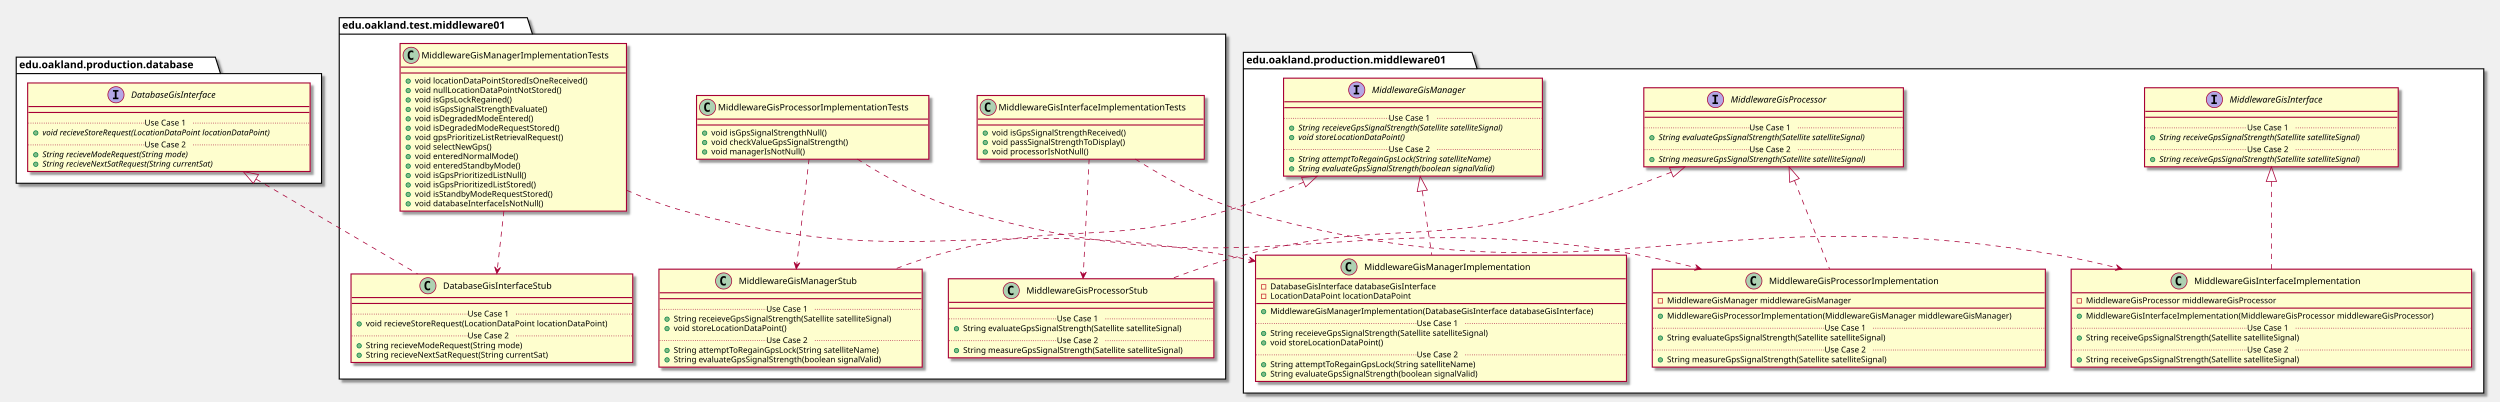
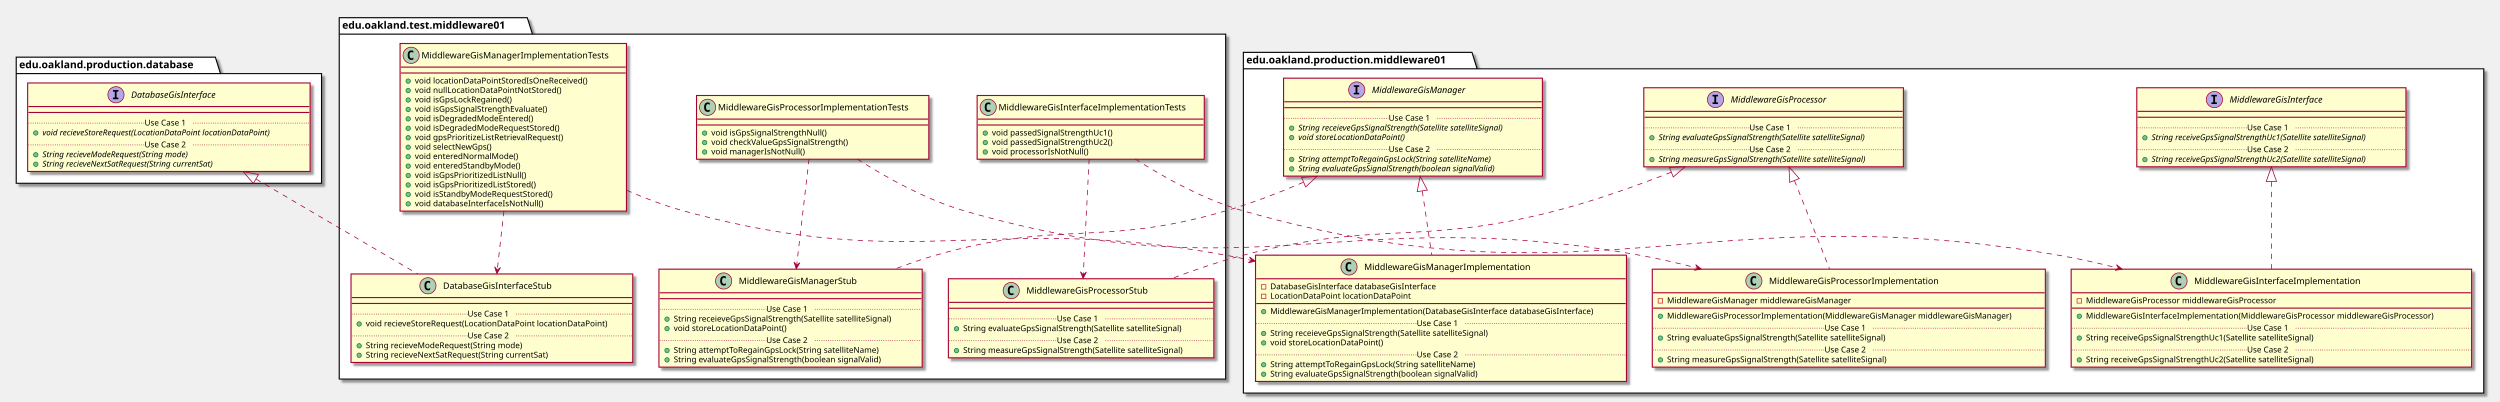
<svg xmlns="http://www.w3.org/2000/svg" contentScriptType="application/ecmascript" contentStyleType="text/css" height="545px" preserveAspectRatio="none" style="width:3390px;height:545px;" version="1.1" viewBox="0 0 3390 545" width="3390px" zoomAndPan="magnify">
  <defs>
-     <filter height="300%" id="fn0nj16apsklt" width="300%" x="-1" y="-1">
+     <filter height="300%" id="fl4iwyqh4o0q5" width="300%" x="-1" y="-1">
      <feGaussianBlur result="blurOut" stdDeviation="2.0" />
      <feColorMatrix in="blurOut" result="blurOut2" type="matrix" values="0 0 0 0 0 0 0 0 0 0 0 0 0 0 0 0 0 0 .4 0" />
      <feOffset dx="4.0" dy="4.0" in="blurOut2" result="blurOut3" />
      <feBlend in="SourceGraphic" in2="blurOut3" mode="normal" />
    </filter>
  </defs>
  <g>
-     <polygon fill="#FFFFFF" filter="url(#fn0nj16apsklt)" points="460,24,715,24,722,46.297,1662,46.297,1662,514,460,514,460,24" style="stroke: #000000; stroke-width: 1.5;" />
+     <polygon fill="#FFFFFF" filter="url(#fl4iwyqh4o0q5)" points="460,24,715,24,722,46.297,1662,46.297,1662,514,460,514,460,24" style="stroke: #000000; stroke-width: 1.5;" />
    <line style="stroke: #000000; stroke-width: 1.5;" x1="460" x2="722" y1="46.297" y2="46.297" />
    <text fill="#000000" font-family="sans-serif" font-size="14" font-weight="bold" lengthAdjust="spacingAndGlyphs" textLength="249" x="464" y="38.995">edu.oakland.test.middleware01</text>
-     <polygon fill="#FFFFFF" filter="url(#fn0nj16apsklt)" points="1686,71,1996,71,2003,93.297,3368,93.297,3368,533,1686,533,1686,71" style="stroke: #000000; stroke-width: 1.5;" />
+     <polygon fill="#FFFFFF" filter="url(#fl4iwyqh4o0q5)" points="1686,71,1996,71,2003,93.297,3368,93.297,3368,533,1686,533,1686,71" style="stroke: #000000; stroke-width: 1.5;" />
    <line style="stroke: #000000; stroke-width: 1.5;" x1="1686" x2="2003" y1="93.297" y2="93.297" />
    <text fill="#000000" font-family="sans-serif" font-size="14" font-weight="bold" lengthAdjust="spacingAndGlyphs" textLength="304" x="1690" y="85.995">edu.oakland.production.middleware01</text>
-     <polygon fill="#FFFFFF" filter="url(#fn0nj16apsklt)" points="22,77.5,292,77.5,299,99.797,436,99.797,436,248.5,22,248.5,22,77.5" style="stroke: #000000; stroke-width: 1.5;" />
+     <polygon fill="#FFFFFF" filter="url(#fl4iwyqh4o0q5)" points="22,77.5,292,77.5,299,99.797,436,99.797,436,248.5,22,248.5,22,77.5" style="stroke: #000000; stroke-width: 1.5;" />
    <line style="stroke: #000000; stroke-width: 1.5;" x1="22" x2="299" y1="99.797" y2="99.797" />
    <text fill="#000000" font-family="sans-serif" font-size="14" font-weight="bold" lengthAdjust="spacingAndGlyphs" textLength="264" x="26" y="92.495">edu.oakland.production.database</text>
-     <rect fill="#FEFECE" filter="url(#fn0nj16apsklt)" height="86.414" id="MiddlewareGisInterfaceImplementationTests" style="stroke: #A80036; stroke-width: 1.5;" width="308" x="1325" y="129.5" />
+     <rect fill="#FEFECE" filter="url(#fl4iwyqh4o0q5)" height="86.414" id="MiddlewareGisInterfaceImplementationTests" style="stroke: #A80036; stroke-width: 1.5;" width="308" x="1325" y="129.5" />
    <ellipse cx="1340" cy="145.5" fill="#ADD1B2" rx="11" ry="11" style="stroke: #A80036; stroke-width: 1.0;" />
    <path d="M1342.969,151.141 Q1342.391,151.438 1341.75,151.578 Q1341.109,151.734 1340.406,151.734 Q1337.906,151.734 1336.578,150.094 Q1335.266,148.438 1335.266,145.312 Q1335.266,142.188 1336.578,140.531 Q1337.906,138.875 1340.406,138.875 Q1341.109,138.875 1341.75,139.031 Q1342.406,139.188 1342.969,139.484 L1342.969,142.203 Q1342.344,141.625 1341.75,141.359 Q1341.156,141.078 1340.531,141.078 Q1339.188,141.078 1338.5,142.156 Q1337.812,143.219 1337.812,145.312 Q1337.812,147.406 1338.5,148.484 Q1339.188,149.547 1340.531,149.547 Q1341.156,149.547 1341.75,149.281 Q1342.344,149 1342.969,148.422 L1342.969,151.141 Z " />
    <text fill="#000000" font-family="sans-serif" font-size="12" lengthAdjust="spacingAndGlyphs" textLength="276" x="1354" y="149.654">MiddlewareGisInterfaceImplementationTests</text>
    <line style="stroke: #A80036; stroke-width: 1.5;" x1="1326" x2="1632" y1="161.5" y2="161.5" />
    <line style="stroke: #A80036; stroke-width: 1.5;" x1="1326" x2="1632" y1="169.5" y2="169.5" />
    <ellipse cx="1336" cy="180.5" fill="#84BE84" rx="3" ry="3" style="stroke: #038048; stroke-width: 1.0;" />
-     <text fill="#000000" font-family="sans-serif" font-size="11" lengthAdjust="spacingAndGlyphs" textLength="202" x="1345" y="183.71">void isGpsSignalStrengthReceived()</text>
+     <text fill="#000000" font-family="sans-serif" font-size="11" lengthAdjust="spacingAndGlyphs" textLength="182" x="1345" y="183.71">void passedSignalStrengthUc1()</text>
    <ellipse cx="1336" cy="193.305" fill="#84BE84" rx="3" ry="3" style="stroke: #038048; stroke-width: 1.0;" />
-     <text fill="#000000" font-family="sans-serif" font-size="11" lengthAdjust="spacingAndGlyphs" textLength="202" x="1345" y="196.515">void passSignalStrengthToDisplay()</text>
+     <text fill="#000000" font-family="sans-serif" font-size="11" lengthAdjust="spacingAndGlyphs" textLength="182" x="1345" y="196.515">void passedSignalStrengthUc2()</text>
    <ellipse cx="1336" cy="206.109" fill="#84BE84" rx="3" ry="3" style="stroke: #038048; stroke-width: 1.0;" />
    <text fill="#000000" font-family="sans-serif" font-size="11" lengthAdjust="spacingAndGlyphs" textLength="143" x="1345" y="209.32">void processorIsNotNull()</text>
-     <rect fill="#FEFECE" filter="url(#fn0nj16apsklt)" height="107.219" id="MiddlewareGisProcessorStub" style="stroke: #A80036; stroke-width: 1.5;" width="360" x="1286" y="378" />
+     <rect fill="#FEFECE" filter="url(#fl4iwyqh4o0q5)" height="107.219" id="MiddlewareGisProcessorStub" style="stroke: #A80036; stroke-width: 1.5;" width="360" x="1286" y="378" />
    <ellipse cx="1371.25" cy="394" fill="#ADD1B2" rx="11" ry="11" style="stroke: #A80036; stroke-width: 1.0;" />
    <path d="M1374.219,399.641 Q1373.641,399.938 1373,400.078 Q1372.359,400.234 1371.656,400.234 Q1369.156,400.234 1367.828,398.594 Q1366.516,396.938 1366.516,393.812 Q1366.516,390.688 1367.828,389.031 Q1369.156,387.375 1371.656,387.375 Q1372.359,387.375 1373,387.531 Q1373.656,387.688 1374.219,387.984 L1374.219,390.703 Q1373.594,390.125 1373,389.859 Q1372.406,389.578 1371.781,389.578 Q1370.438,389.578 1369.75,390.656 Q1369.062,391.719 1369.062,393.812 Q1369.062,395.906 1369.75,396.984 Q1370.438,398.047 1371.781,398.047 Q1372.406,398.047 1373,397.781 Q1373.594,397.5 1374.219,396.922 L1374.219,399.641 Z " />
    <text fill="#000000" font-family="sans-serif" font-size="12" lengthAdjust="spacingAndGlyphs" textLength="181" x="1391.75" y="398.154">MiddlewareGisProcessorStub</text>
    <line style="stroke: #A80036; stroke-width: 1.5;" x1="1287" x2="1645" y1="410" y2="410" />
    <line style="stroke: #A80036; stroke-width: 1.5;" x1="1287" x2="1645" y1="418" y2="418" />
    <ellipse cx="1297" cy="445.805" fill="#84BE84" rx="3" ry="3" style="stroke: #038048; stroke-width: 1.0;" />
    <text fill="#000000" font-family="sans-serif" font-size="11" lengthAdjust="spacingAndGlyphs" textLength="331" x="1306" y="449.015">String evaluateGpsSignalStrength(Satellite satelliteSignal)</text>
    <line style="stroke: #A80036; stroke-width: 1.0; stroke-dasharray: 1.0,2.0;" x1="1287" x2="1433" y1="432.402" y2="432.402" />
    <text fill="#000000" font-family="sans-serif" font-size="11" lengthAdjust="spacingAndGlyphs" textLength="66" x="1433" y="435.71">Use Case 1</text>
    <line style="stroke: #A80036; stroke-width: 1.0; stroke-dasharray: 1.0,2.0;" x1="1499" x2="1645" y1="432.402" y2="432.402" />
    <ellipse cx="1297" cy="475.414" fill="#84BE84" rx="3" ry="3" style="stroke: #038048; stroke-width: 1.0;" />
    <text fill="#000000" font-family="sans-serif" font-size="11" lengthAdjust="spacingAndGlyphs" textLength="334" x="1306" y="478.625">String measureGpsSignalStrength(Satellite satelliteSignal)</text>
    <line style="stroke: #A80036; stroke-width: 1.0; stroke-dasharray: 1.0,2.0;" x1="1287" x2="1433" y1="462.012" y2="462.012" />
    <text fill="#000000" font-family="sans-serif" font-size="11" lengthAdjust="spacingAndGlyphs" textLength="66" x="1433" y="465.32">Use Case 2</text>
    <line style="stroke: #A80036; stroke-width: 1.0; stroke-dasharray: 1.0,2.0;" x1="1499" x2="1645" y1="462.012" y2="462.012" />
-     <rect fill="#FEFECE" filter="url(#fn0nj16apsklt)" height="86.414" id="MiddlewareGisProcessorImplementationTests" style="stroke: #A80036; stroke-width: 1.5;" width="315" x="944.5" y="129.5" />
+     <rect fill="#FEFECE" filter="url(#fl4iwyqh4o0q5)" height="86.414" id="MiddlewareGisProcessorImplementationTests" style="stroke: #A80036; stroke-width: 1.5;" width="315" x="944.5" y="129.5" />
    <ellipse cx="959.5" cy="145.5" fill="#ADD1B2" rx="11" ry="11" style="stroke: #A80036; stroke-width: 1.0;" />
    <path d="M962.469,151.141 Q961.891,151.438 961.25,151.578 Q960.609,151.734 959.906,151.734 Q957.406,151.734 956.078,150.094 Q954.766,148.438 954.766,145.312 Q954.766,142.188 956.078,140.531 Q957.406,138.875 959.906,138.875 Q960.609,138.875 961.25,139.031 Q961.906,139.188 962.469,139.484 L962.469,142.203 Q961.844,141.625 961.25,141.359 Q960.656,141.078 960.031,141.078 Q958.688,141.078 958,142.156 Q957.312,143.219 957.312,145.312 Q957.312,147.406 958,148.484 Q958.688,149.547 960.031,149.547 Q960.656,149.547 961.25,149.281 Q961.844,149 962.469,148.422 L962.469,151.141 Z " />
    <text fill="#000000" font-family="sans-serif" font-size="12" lengthAdjust="spacingAndGlyphs" textLength="283" x="973.5" y="149.654">MiddlewareGisProcessorImplementationTests</text>
    <line style="stroke: #A80036; stroke-width: 1.5;" x1="945.5" x2="1258.5" y1="161.5" y2="161.5" />
    <line style="stroke: #A80036; stroke-width: 1.5;" x1="945.5" x2="1258.5" y1="169.5" y2="169.5" />
    <ellipse cx="955.5" cy="180.5" fill="#84BE84" rx="3" ry="3" style="stroke: #038048; stroke-width: 1.0;" />
    <text fill="#000000" font-family="sans-serif" font-size="11" lengthAdjust="spacingAndGlyphs" textLength="173" x="964.5" y="183.71">void isGpsSignalStrengthNull()</text>
    <ellipse cx="955.5" cy="193.305" fill="#84BE84" rx="3" ry="3" style="stroke: #038048; stroke-width: 1.0;" />
    <text fill="#000000" font-family="sans-serif" font-size="11" lengthAdjust="spacingAndGlyphs" textLength="205" x="964.5" y="196.515">void checkValueGpsSignalStrength()</text>
    <ellipse cx="955.5" cy="206.109" fill="#84BE84" rx="3" ry="3" style="stroke: #038048; stroke-width: 1.0;" />
    <text fill="#000000" font-family="sans-serif" font-size="11" lengthAdjust="spacingAndGlyphs" textLength="136" x="964.5" y="209.32">void managerIsNotNull()</text>
-     <rect fill="#FEFECE" filter="url(#fn0nj16apsklt)" height="132.828" id="MiddlewareGisManagerStub" style="stroke: #A80036; stroke-width: 1.5;" width="357" x="893.5" y="365" />
+     <rect fill="#FEFECE" filter="url(#fl4iwyqh4o0q5)" height="132.828" id="MiddlewareGisManagerStub" style="stroke: #A80036; stroke-width: 1.5;" width="357" x="893.5" y="365" />
    <ellipse cx="981.25" cy="381" fill="#ADD1B2" rx="11" ry="11" style="stroke: #A80036; stroke-width: 1.0;" />
    <path d="M984.219,386.641 Q983.641,386.938 983,387.078 Q982.359,387.234 981.656,387.234 Q979.156,387.234 977.828,385.594 Q976.516,383.938 976.516,380.812 Q976.516,377.688 977.828,376.031 Q979.156,374.375 981.656,374.375 Q982.359,374.375 983,374.531 Q983.656,374.688 984.219,374.984 L984.219,377.703 Q983.594,377.125 983,376.859 Q982.406,376.578 981.781,376.578 Q980.438,376.578 979.75,377.656 Q979.062,378.719 979.062,380.812 Q979.062,382.906 979.75,383.984 Q980.438,385.047 981.781,385.047 Q982.406,385.047 983,384.781 Q983.594,384.5 984.219,383.922 L984.219,386.641 Z " />
    <text fill="#000000" font-family="sans-serif" font-size="12" lengthAdjust="spacingAndGlyphs" textLength="173" x="1001.75" y="385.154">MiddlewareGisManagerStub</text>
    <line style="stroke: #A80036; stroke-width: 1.5;" x1="894.5" x2="1249.5" y1="397" y2="397" />
    <line style="stroke: #A80036; stroke-width: 1.5;" x1="894.5" x2="1249.5" y1="405" y2="405" />
    <ellipse cx="904.5" cy="432.805" fill="#84BE84" rx="3" ry="3" style="stroke: #038048; stroke-width: 1.0;" />
    <text fill="#000000" font-family="sans-serif" font-size="11" lengthAdjust="spacingAndGlyphs" textLength="331" x="913.5" y="436.015">String receieveGpsSignalStrength(Satellite satelliteSignal)</text>
    <ellipse cx="904.5" cy="445.609" fill="#84BE84" rx="3" ry="3" style="stroke: #038048; stroke-width: 1.0;" />
    <text fill="#000000" font-family="sans-serif" font-size="11" lengthAdjust="spacingAndGlyphs" textLength="166" x="913.5" y="448.82">void storeLocationDataPoint()</text>
    <line style="stroke: #A80036; stroke-width: 1.0; stroke-dasharray: 1.0,2.0;" x1="894.5" x2="1039" y1="419.402" y2="419.402" />
    <text fill="#000000" font-family="sans-serif" font-size="11" lengthAdjust="spacingAndGlyphs" textLength="66" x="1039" y="422.71">Use Case 1</text>
    <line style="stroke: #A80036; stroke-width: 1.0; stroke-dasharray: 1.0,2.0;" x1="1105" x2="1249.5" y1="419.402" y2="419.402" />
    <ellipse cx="904.5" cy="475.219" fill="#84BE84" rx="3" ry="3" style="stroke: #038048; stroke-width: 1.0;" />
    <text fill="#000000" font-family="sans-serif" font-size="11" lengthAdjust="spacingAndGlyphs" textLength="306" x="913.5" y="478.429">String attemptToRegainGpsLock(String satelliteName)</text>
    <ellipse cx="904.5" cy="488.023" fill="#84BE84" rx="3" ry="3" style="stroke: #038048; stroke-width: 1.0;" />
    <text fill="#000000" font-family="sans-serif" font-size="11" lengthAdjust="spacingAndGlyphs" textLength="311" x="913.5" y="491.234">String evaluateGpsSignalStrength(boolean signalValid)</text>
    <line style="stroke: #A80036; stroke-width: 1.0; stroke-dasharray: 1.0,2.0;" x1="894.5" x2="1039" y1="461.816" y2="461.816" />
    <text fill="#000000" font-family="sans-serif" font-size="11" lengthAdjust="spacingAndGlyphs" textLength="66" x="1039" y="465.125">Use Case 2</text>
    <line style="stroke: #A80036; stroke-width: 1.0; stroke-dasharray: 1.0,2.0;" x1="1105" x2="1249.5" y1="461.816" y2="461.816" />
-     <rect fill="#FEFECE" filter="url(#fn0nj16apsklt)" height="227.266" id="MiddlewareGisManagerImplementationTests" style="stroke: #A80036; stroke-width: 1.5;" width="307" x="542.5" y="59" />
+     <rect fill="#FEFECE" filter="url(#fl4iwyqh4o0q5)" height="227.266" id="MiddlewareGisManagerImplementationTests" style="stroke: #A80036; stroke-width: 1.5;" width="307" x="542.5" y="59" />
    <ellipse cx="557.5" cy="75" fill="#ADD1B2" rx="11" ry="11" style="stroke: #A80036; stroke-width: 1.0;" />
    <path d="M560.469,80.641 Q559.891,80.938 559.25,81.078 Q558.609,81.234 557.906,81.234 Q555.406,81.234 554.078,79.594 Q552.766,77.938 552.766,74.812 Q552.766,71.688 554.078,70.031 Q555.406,68.375 557.906,68.375 Q558.609,68.375 559.25,68.531 Q559.906,68.688 560.469,68.984 L560.469,71.703 Q559.844,71.125 559.25,70.859 Q558.656,70.578 558.031,70.578 Q556.688,70.578 556,71.656 Q555.312,72.719 555.312,74.812 Q555.312,76.906 556,77.984 Q556.688,79.047 558.031,79.047 Q558.656,79.047 559.25,78.781 Q559.844,78.5 560.469,77.922 L560.469,80.641 Z " />
    <text fill="#000000" font-family="sans-serif" font-size="12" lengthAdjust="spacingAndGlyphs" textLength="275" x="571.5" y="79.154">MiddlewareGisManagerImplementationTests</text>
    <line style="stroke: #A80036; stroke-width: 1.5;" x1="543.5" x2="848.5" y1="91" y2="91" />
    <line style="stroke: #A80036; stroke-width: 1.5;" x1="543.5" x2="848.5" y1="99" y2="99" />
    <ellipse cx="553.5" cy="110" fill="#84BE84" rx="3" ry="3" style="stroke: #038048; stroke-width: 1.0;" />
    <text fill="#000000" font-family="sans-serif" font-size="11" lengthAdjust="spacingAndGlyphs" textLength="254" x="562.5" y="113.21">void locationDataPointStoredIsOneReceived()</text>
    <ellipse cx="553.5" cy="122.805" fill="#84BE84" rx="3" ry="3" style="stroke: #038048; stroke-width: 1.0;" />
    <text fill="#000000" font-family="sans-serif" font-size="11" lengthAdjust="spacingAndGlyphs" textLength="213" x="562.5" y="126.015">void nullLocationDataPointNotStored()</text>
    <ellipse cx="553.5" cy="135.609" fill="#84BE84" rx="3" ry="3" style="stroke: #038048; stroke-width: 1.0;" />
    <text fill="#000000" font-family="sans-serif" font-size="11" lengthAdjust="spacingAndGlyphs" textLength="145" x="562.5" y="138.82">void isGpsLockRegained()</text>
    <ellipse cx="553.5" cy="148.414" fill="#84BE84" rx="3" ry="3" style="stroke: #038048; stroke-width: 1.0;" />
    <text fill="#000000" font-family="sans-serif" font-size="11" lengthAdjust="spacingAndGlyphs" textLength="200" x="562.5" y="151.625">void isGpsSignalStrengthEvaluate()</text>
    <ellipse cx="553.5" cy="161.219" fill="#84BE84" rx="3" ry="3" style="stroke: #038048; stroke-width: 1.0;" />
    <text fill="#000000" font-family="sans-serif" font-size="11" lengthAdjust="spacingAndGlyphs" textLength="174" x="562.5" y="164.429">void isDegradedModeEntered()</text>
    <ellipse cx="553.5" cy="174.023" fill="#84BE84" rx="3" ry="3" style="stroke: #038048; stroke-width: 1.0;" />
    <text fill="#000000" font-family="sans-serif" font-size="11" lengthAdjust="spacingAndGlyphs" textLength="214" x="562.5" y="177.234">void isDegradedModeRequestStored()</text>
    <ellipse cx="553.5" cy="186.828" fill="#84BE84" rx="3" ry="3" style="stroke: #038048; stroke-width: 1.0;" />
    <text fill="#000000" font-family="sans-serif" font-size="11" lengthAdjust="spacingAndGlyphs" textLength="220" x="562.5" y="190.039">void gpsPrioritizeListRetrievalRequest()</text>
    <ellipse cx="553.5" cy="199.633" fill="#84BE84" rx="3" ry="3" style="stroke: #038048; stroke-width: 1.0;" />
    <text fill="#000000" font-family="sans-serif" font-size="11" lengthAdjust="spacingAndGlyphs" textLength="116" x="562.5" y="202.843">void selectNewGps()</text>
    <ellipse cx="553.5" cy="212.438" fill="#84BE84" rx="3" ry="3" style="stroke: #038048; stroke-width: 1.0;" />
    <text fill="#000000" font-family="sans-serif" font-size="11" lengthAdjust="spacingAndGlyphs" textLength="150" x="562.5" y="215.648">void enteredNormalMode()</text>
    <ellipse cx="553.5" cy="225.242" fill="#84BE84" rx="3" ry="3" style="stroke: #038048; stroke-width: 1.0;" />
    <text fill="#000000" font-family="sans-serif" font-size="11" lengthAdjust="spacingAndGlyphs" textLength="155" x="562.5" y="228.453">void enteredStandbyMode()</text>
    <ellipse cx="553.5" cy="238.047" fill="#84BE84" rx="3" ry="3" style="stroke: #038048; stroke-width: 1.0;" />
    <text fill="#000000" font-family="sans-serif" font-size="11" lengthAdjust="spacingAndGlyphs" textLength="165" x="562.5" y="241.257">void isGpsPrioritizedListNull()</text>
    <ellipse cx="553.5" cy="250.852" fill="#84BE84" rx="3" ry="3" style="stroke: #038048; stroke-width: 1.0;" />
    <text fill="#000000" font-family="sans-serif" font-size="11" lengthAdjust="spacingAndGlyphs" textLength="182" x="562.5" y="254.062">void isGpsPrioritizedListStored()</text>
    <ellipse cx="553.5" cy="263.656" fill="#84BE84" rx="3" ry="3" style="stroke: #038048; stroke-width: 1.0;" />
    <text fill="#000000" font-family="sans-serif" font-size="11" lengthAdjust="spacingAndGlyphs" textLength="205" x="562.5" y="266.867">void isStandbyModeRequestStored()</text>
    <ellipse cx="553.5" cy="276.461" fill="#84BE84" rx="3" ry="3" style="stroke: #038048; stroke-width: 1.0;" />
    <text fill="#000000" font-family="sans-serif" font-size="11" lengthAdjust="spacingAndGlyphs" textLength="188" x="562.5" y="279.671">void databaseInterfaceIsNotNull()</text>
-     <rect fill="#FEFECE" filter="url(#fn0nj16apsklt)" height="120.023" id="DatabaseGisInterfaceStub" style="stroke: #A80036; stroke-width: 1.5;" width="382" x="476" y="371.5" />
+     <rect fill="#FEFECE" filter="url(#fl4iwyqh4o0q5)" height="120.023" id="DatabaseGisInterfaceStub" style="stroke: #A80036; stroke-width: 1.5;" width="382" x="476" y="371.5" />
    <ellipse cx="580.25" cy="387.5" fill="#ADD1B2" rx="11" ry="11" style="stroke: #A80036; stroke-width: 1.0;" />
    <path d="M583.219,393.141 Q582.641,393.438 582,393.578 Q581.359,393.734 580.656,393.734 Q578.156,393.734 576.828,392.094 Q575.516,390.438 575.516,387.312 Q575.516,384.188 576.828,382.531 Q578.156,380.875 580.656,380.875 Q581.359,380.875 582,381.031 Q582.656,381.188 583.219,381.484 L583.219,384.203 Q582.594,383.625 582,383.359 Q581.406,383.078 580.781,383.078 Q579.438,383.078 578.75,384.156 Q578.062,385.219 578.062,387.312 Q578.062,389.406 578.75,390.484 Q579.438,391.547 580.781,391.547 Q581.406,391.547 582,391.281 Q582.594,391 583.219,390.422 L583.219,393.141 Z " />
    <text fill="#000000" font-family="sans-serif" font-size="12" lengthAdjust="spacingAndGlyphs" textLength="165" x="600.75" y="391.654">DatabaseGisInterfaceStub</text>
    <line style="stroke: #A80036; stroke-width: 1.5;" x1="477" x2="857" y1="403.5" y2="403.5" />
    <line style="stroke: #A80036; stroke-width: 1.5;" x1="477" x2="857" y1="411.5" y2="411.5" />
    <ellipse cx="487" cy="439.305" fill="#84BE84" rx="3" ry="3" style="stroke: #038048; stroke-width: 1.0;" />
    <text fill="#000000" font-family="sans-serif" font-size="11" lengthAdjust="spacingAndGlyphs" textLength="356" x="496" y="442.515">void recieveStoreRequest(LocationDataPoint locationDataPoint)</text>
    <line style="stroke: #A80036; stroke-width: 1.0; stroke-dasharray: 1.0,2.0;" x1="477" x2="634" y1="425.902" y2="425.902" />
    <text fill="#000000" font-family="sans-serif" font-size="11" lengthAdjust="spacingAndGlyphs" textLength="66" x="634" y="429.21">Use Case 1</text>
    <line style="stroke: #A80036; stroke-width: 1.0; stroke-dasharray: 1.0,2.0;" x1="700" x2="857" y1="425.902" y2="425.902" />
    <ellipse cx="487" cy="468.914" fill="#84BE84" rx="3" ry="3" style="stroke: #038048; stroke-width: 1.0;" />
    <text fill="#000000" font-family="sans-serif" font-size="11" lengthAdjust="spacingAndGlyphs" textLength="233" x="496" y="472.125">String recieveModeRequest(String mode)</text>
    <ellipse cx="487" cy="481.719" fill="#84BE84" rx="3" ry="3" style="stroke: #038048; stroke-width: 1.0;" />
    <text fill="#000000" font-family="sans-serif" font-size="11" lengthAdjust="spacingAndGlyphs" textLength="275" x="496" y="484.929">String recieveNextSatRequest(String currentSat)</text>
    <line style="stroke: #A80036; stroke-width: 1.0; stroke-dasharray: 1.0,2.0;" x1="477" x2="634" y1="455.512" y2="455.512" />
    <text fill="#000000" font-family="sans-serif" font-size="11" lengthAdjust="spacingAndGlyphs" textLength="66" x="634" y="458.82">Use Case 2</text>
    <line style="stroke: #A80036; stroke-width: 1.0; stroke-dasharray: 1.0,2.0;" x1="700" x2="857" y1="455.512" y2="455.512" />
-     <rect fill="#FEFECE" filter="url(#fn0nj16apsklt)" height="107.219" id="MiddlewareGisProcessor" style="stroke: #A80036; stroke-width: 1.5;" width="352" x="2229" y="119" />
+     <rect fill="#FEFECE" filter="url(#fl4iwyqh4o0q5)" height="107.219" id="MiddlewareGisProcessor" style="stroke: #A80036; stroke-width: 1.5;" width="352" x="2229" y="119" />
    <ellipse cx="2326.25" cy="135" fill="#B4A7E5" rx="11" ry="11" style="stroke: #A80036; stroke-width: 1.0;" />
    <path d="M2322.172,130.766 L2322.172,128.609 L2329.562,128.609 L2329.562,130.766 L2327.094,130.766 L2327.094,138.844 L2329.562,138.844 L2329.562,141 L2322.172,141 L2322.172,138.844 L2324.641,138.844 L2324.641,130.766 L2322.172,130.766 Z " />
    <text fill="#000000" font-family="sans-serif" font-size="12" font-style="italic" lengthAdjust="spacingAndGlyphs" textLength="149" x="2346.75" y="139.154">MiddlewareGisProcessor</text>
    <line style="stroke: #A80036; stroke-width: 1.5;" x1="2230" x2="2580" y1="151" y2="151" />
    <line style="stroke: #A80036; stroke-width: 1.5;" x1="2230" x2="2580" y1="159" y2="159" />
    <ellipse cx="2240" cy="186.805" fill="#84BE84" rx="3" ry="3" style="stroke: #038048; stroke-width: 1.0;" />
    <text fill="#000000" font-family="sans-serif" font-size="11" font-style="italic" lengthAdjust="spacingAndGlyphs" textLength="325" x="2249" y="190.015">String evaluateGpsSignalStrength(Satellite satelliteSignal)</text>
    <line style="stroke: #A80036; stroke-width: 1.0; stroke-dasharray: 1.0,2.0;" x1="2230" x2="2372" y1="173.402" y2="173.402" />
    <text fill="#000000" font-family="sans-serif" font-size="11" lengthAdjust="spacingAndGlyphs" textLength="66" x="2372" y="176.71">Use Case 1</text>
    <line style="stroke: #A80036; stroke-width: 1.0; stroke-dasharray: 1.0,2.0;" x1="2438" x2="2580" y1="173.402" y2="173.402" />
    <ellipse cx="2240" cy="216.414" fill="#84BE84" rx="3" ry="3" style="stroke: #038048; stroke-width: 1.0;" />
    <text fill="#000000" font-family="sans-serif" font-size="11" font-style="italic" lengthAdjust="spacingAndGlyphs" textLength="326" x="2249" y="219.625">String measureGpsSignalStrength(Satellite satelliteSignal)</text>
    <line style="stroke: #A80036; stroke-width: 1.0; stroke-dasharray: 1.0,2.0;" x1="2230" x2="2372" y1="203.012" y2="203.012" />
    <text fill="#000000" font-family="sans-serif" font-size="11" lengthAdjust="spacingAndGlyphs" textLength="66" x="2372" y="206.32">Use Case 2</text>
    <line style="stroke: #A80036; stroke-width: 1.0; stroke-dasharray: 1.0,2.0;" x1="2438" x2="2580" y1="203.012" y2="203.012" />
-     <rect fill="#FEFECE" filter="url(#fn0nj16apsklt)" height="132.828" id="MiddlewareGisInterfaceImplementation" style="stroke: #A80036; stroke-width: 1.5;" width="543" x="2808.5" y="365" />
+     <rect fill="#FEFECE" filter="url(#fl4iwyqh4o0q5)" height="132.828" id="MiddlewareGisInterfaceImplementation" style="stroke: #A80036; stroke-width: 1.5;" width="543" x="2808.5" y="365" />
    <ellipse cx="2954.75" cy="381" fill="#ADD1B2" rx="11" ry="11" style="stroke: #A80036; stroke-width: 1.0;" />
    <path d="M2957.719,386.641 Q2957.141,386.938 2956.5,387.078 Q2955.859,387.234 2955.156,387.234 Q2952.656,387.234 2951.328,385.594 Q2950.016,383.938 2950.016,380.812 Q2950.016,377.688 2951.328,376.031 Q2952.656,374.375 2955.156,374.375 Q2955.859,374.375 2956.5,374.531 Q2957.156,374.688 2957.719,374.984 L2957.719,377.703 Q2957.094,377.125 2956.5,376.859 Q2955.906,376.578 2955.281,376.578 Q2953.938,376.578 2953.25,377.656 Q2952.562,378.719 2952.562,380.812 Q2952.562,382.906 2953.25,383.984 Q2953.938,385.047 2955.281,385.047 Q2955.906,385.047 2956.5,384.781 Q2957.094,384.5 2957.719,383.922 L2957.719,386.641 Z " />
    <text fill="#000000" font-family="sans-serif" font-size="12" lengthAdjust="spacingAndGlyphs" textLength="242" x="2975.25" y="385.154">MiddlewareGisInterfaceImplementation</text>
    <line style="stroke: #A80036; stroke-width: 1.5;" x1="2809.5" x2="3350.5" y1="397" y2="397" />
    <rect fill="none" height="6" style="stroke: #C82930; stroke-width: 1.0;" width="6" x="2816.5" y="405" />
    <text fill="#000000" font-family="sans-serif" font-size="11" lengthAdjust="spacingAndGlyphs" textLength="288" x="2828.5" y="411.21">MiddlewareGisProcessor middlewareGisProcessor</text>
    <line style="stroke: #A80036; stroke-width: 1.5;" x1="2809.5" x2="3350.5" y1="417.805" y2="417.805" />
    <ellipse cx="2819.5" cy="428.805" fill="#84BE84" rx="3" ry="3" style="stroke: #038048; stroke-width: 1.0;" />
    <text fill="#000000" font-family="sans-serif" font-size="11" lengthAdjust="spacingAndGlyphs" textLength="517" x="2828.5" y="432.015">MiddlewareGisInterfaceImplementation(MiddlewareGisProcessor middlewareGisProcessor)</text>
    <ellipse cx="2819.5" cy="458.414" fill="#84BE84" rx="3" ry="3" style="stroke: #038048; stroke-width: 1.0;" />
-     <text fill="#000000" font-family="sans-serif" font-size="11" lengthAdjust="spacingAndGlyphs" textLength="324" x="2828.5" y="461.625">String receiveGpsSignalStrength(Satellite satelliteSignal)</text>
+     <text fill="#000000" font-family="sans-serif" font-size="11" lengthAdjust="spacingAndGlyphs" textLength="345" x="2828.5" y="461.625">String receiveGpsSignalStrengthUc1(Satellite satelliteSignal)</text>
    <line style="stroke: #A80036; stroke-width: 1.0; stroke-dasharray: 1.0,2.0;" x1="2809.5" x2="3047" y1="445.012" y2="445.012" />
    <text fill="#000000" font-family="sans-serif" font-size="11" lengthAdjust="spacingAndGlyphs" textLength="66" x="3047" y="448.32">Use Case 1</text>
    <line style="stroke: #A80036; stroke-width: 1.0; stroke-dasharray: 1.0,2.0;" x1="3113" x2="3350.5" y1="445.012" y2="445.012" />
    <ellipse cx="2819.5" cy="488.023" fill="#84BE84" rx="3" ry="3" style="stroke: #038048; stroke-width: 1.0;" />
-     <text fill="#000000" font-family="sans-serif" font-size="11" lengthAdjust="spacingAndGlyphs" textLength="324" x="2828.5" y="491.234">String receiveGpsSignalStrength(Satellite satelliteSignal)</text>
+     <text fill="#000000" font-family="sans-serif" font-size="11" lengthAdjust="spacingAndGlyphs" textLength="345" x="2828.5" y="491.234">String receiveGpsSignalStrengthUc2(Satellite satelliteSignal)</text>
    <line style="stroke: #A80036; stroke-width: 1.0; stroke-dasharray: 1.0,2.0;" x1="2809.5" x2="3047" y1="474.621" y2="474.621" />
    <text fill="#000000" font-family="sans-serif" font-size="11" lengthAdjust="spacingAndGlyphs" textLength="66" x="3047" y="477.929">Use Case 2</text>
    <line style="stroke: #A80036; stroke-width: 1.0; stroke-dasharray: 1.0,2.0;" x1="3113" x2="3350.5" y1="474.621" y2="474.621" />
-     <rect fill="#FEFECE" filter="url(#fn0nj16apsklt)" height="107.219" id="MiddlewareGisInterface" style="stroke: #A80036; stroke-width: 1.5;" width="344" x="2908" y="119" />
+     <rect fill="#FEFECE" filter="url(#fl4iwyqh4o0q5)" height="107.219" id="MiddlewareGisInterface" style="stroke: #A80036; stroke-width: 1.5;" width="365" x="2897.5" y="119" />
    <ellipse cx="3002.75" cy="135" fill="#B4A7E5" rx="11" ry="11" style="stroke: #A80036; stroke-width: 1.0;" />
    <path d="M2998.672,130.766 L2998.672,128.609 L3006.062,128.609 L3006.062,130.766 L3003.594,130.766 L3003.594,138.844 L3006.062,138.844 L3006.062,141 L2998.672,141 L2998.672,138.844 L3001.141,138.844 L3001.141,130.766 L2998.672,130.766 Z " />
    <text fill="#000000" font-family="sans-serif" font-size="12" font-style="italic" lengthAdjust="spacingAndGlyphs" textLength="146" x="3023.25" y="139.154">MiddlewareGisInterface</text>
-     <line style="stroke: #A80036; stroke-width: 1.5;" x1="2909" x2="3251" y1="151" y2="151" />
-     <line style="stroke: #A80036; stroke-width: 1.5;" x1="2909" x2="3251" y1="159" y2="159" />
-     <ellipse cx="2919" cy="186.805" fill="#84BE84" rx="3" ry="3" style="stroke: #038048; stroke-width: 1.0;" />
-     <text fill="#000000" font-family="sans-serif" font-size="11" font-style="italic" lengthAdjust="spacingAndGlyphs" textLength="318" x="2928" y="190.015">String receiveGpsSignalStrength(Satellite satelliteSignal)</text>
-     <line style="stroke: #A80036; stroke-width: 1.0; stroke-dasharray: 1.0,2.0;" x1="2909" x2="3047" y1="173.402" y2="173.402" />
+     <line style="stroke: #A80036; stroke-width: 1.5;" x1="2898.5" x2="3261.5" y1="151" y2="151" />
+     <line style="stroke: #A80036; stroke-width: 1.5;" x1="2898.5" x2="3261.5" y1="159" y2="159" />
+     <ellipse cx="2908.5" cy="186.805" fill="#84BE84" rx="3" ry="3" style="stroke: #038048; stroke-width: 1.0;" />
+     <text fill="#000000" font-family="sans-serif" font-size="11" font-style="italic" lengthAdjust="spacingAndGlyphs" textLength="339" x="2917.5" y="190.015">String receiveGpsSignalStrengthUc1(Satellite satelliteSignal)</text>
+     <line style="stroke: #A80036; stroke-width: 1.0; stroke-dasharray: 1.0,2.0;" x1="2898.5" x2="3047" y1="173.402" y2="173.402" />
    <text fill="#000000" font-family="sans-serif" font-size="11" lengthAdjust="spacingAndGlyphs" textLength="66" x="3047" y="176.71">Use Case 1</text>
-     <line style="stroke: #A80036; stroke-width: 1.0; stroke-dasharray: 1.0,2.0;" x1="3113" x2="3251" y1="173.402" y2="173.402" />
-     <ellipse cx="2919" cy="216.414" fill="#84BE84" rx="3" ry="3" style="stroke: #038048; stroke-width: 1.0;" />
-     <text fill="#000000" font-family="sans-serif" font-size="11" font-style="italic" lengthAdjust="spacingAndGlyphs" textLength="318" x="2928" y="219.625">String receiveGpsSignalStrength(Satellite satelliteSignal)</text>
-     <line style="stroke: #A80036; stroke-width: 1.0; stroke-dasharray: 1.0,2.0;" x1="2909" x2="3047" y1="203.012" y2="203.012" />
+     <line style="stroke: #A80036; stroke-width: 1.0; stroke-dasharray: 1.0,2.0;" x1="3113" x2="3261.5" y1="173.402" y2="173.402" />
+     <ellipse cx="2908.5" cy="216.414" fill="#84BE84" rx="3" ry="3" style="stroke: #038048; stroke-width: 1.0;" />
+     <text fill="#000000" font-family="sans-serif" font-size="11" font-style="italic" lengthAdjust="spacingAndGlyphs" textLength="339" x="2917.5" y="219.625">String receiveGpsSignalStrengthUc2(Satellite satelliteSignal)</text>
+     <line style="stroke: #A80036; stroke-width: 1.0; stroke-dasharray: 1.0,2.0;" x1="2898.5" x2="3047" y1="203.012" y2="203.012" />
    <text fill="#000000" font-family="sans-serif" font-size="11" lengthAdjust="spacingAndGlyphs" textLength="66" x="3047" y="206.32">Use Case 2</text>
-     <line style="stroke: #A80036; stroke-width: 1.0; stroke-dasharray: 1.0,2.0;" x1="3113" x2="3251" y1="203.012" y2="203.012" />
-     <rect fill="#FEFECE" filter="url(#fn0nj16apsklt)" height="132.828" id="MiddlewareGisManager" style="stroke: #A80036; stroke-width: 1.5;" width="351" x="1740.5" y="106" />
+     <line style="stroke: #A80036; stroke-width: 1.0; stroke-dasharray: 1.0,2.0;" x1="3113" x2="3261.5" y1="203.012" y2="203.012" />
+     <rect fill="#FEFECE" filter="url(#fl4iwyqh4o0q5)" height="132.828" id="MiddlewareGisManager" style="stroke: #A80036; stroke-width: 1.5;" width="351" x="1740.5" y="106" />
    <ellipse cx="1839.75" cy="122" fill="#B4A7E5" rx="11" ry="11" style="stroke: #A80036; stroke-width: 1.0;" />
    <path d="M1835.672,117.766 L1835.672,115.609 L1843.062,115.609 L1843.062,117.766 L1840.594,117.766 L1840.594,125.844 L1843.062,125.844 L1843.062,128 L1835.672,128 L1835.672,125.844 L1838.141,125.844 L1838.141,117.766 L1835.672,117.766 Z " />
    <text fill="#000000" font-family="sans-serif" font-size="12" font-style="italic" lengthAdjust="spacingAndGlyphs" textLength="144" x="1860.25" y="126.154">MiddlewareGisManager</text>
    <line style="stroke: #A80036; stroke-width: 1.5;" x1="1741.5" x2="2090.5" y1="138" y2="138" />
    <line style="stroke: #A80036; stroke-width: 1.5;" x1="1741.5" x2="2090.5" y1="146" y2="146" />
    <ellipse cx="1751.5" cy="173.805" fill="#84BE84" rx="3" ry="3" style="stroke: #038048; stroke-width: 1.0;" />
    <text fill="#000000" font-family="sans-serif" font-size="11" font-style="italic" lengthAdjust="spacingAndGlyphs" textLength="325" x="1760.5" y="177.015">String receieveGpsSignalStrength(Satellite satelliteSignal)</text>
    <ellipse cx="1751.5" cy="186.609" fill="#84BE84" rx="3" ry="3" style="stroke: #038048; stroke-width: 1.0;" />
    <text fill="#000000" font-family="sans-serif" font-size="11" font-style="italic" lengthAdjust="spacingAndGlyphs" textLength="166" x="1760.5" y="189.82">void storeLocationDataPoint()</text>
    <line style="stroke: #A80036; stroke-width: 1.0; stroke-dasharray: 1.0,2.0;" x1="1741.5" x2="1883" y1="160.402" y2="160.402" />
    <text fill="#000000" font-family="sans-serif" font-size="11" lengthAdjust="spacingAndGlyphs" textLength="66" x="1883" y="163.71">Use Case 1</text>
    <line style="stroke: #A80036; stroke-width: 1.0; stroke-dasharray: 1.0,2.0;" x1="1949" x2="2090.5" y1="160.402" y2="160.402" />
    <ellipse cx="1751.5" cy="216.219" fill="#84BE84" rx="3" ry="3" style="stroke: #038048; stroke-width: 1.0;" />
    <text fill="#000000" font-family="sans-serif" font-size="11" font-style="italic" lengthAdjust="spacingAndGlyphs" textLength="303" x="1760.5" y="219.429">String attemptToRegainGpsLock(String satelliteName)</text>
    <ellipse cx="1751.5" cy="229.023" fill="#84BE84" rx="3" ry="3" style="stroke: #038048; stroke-width: 1.0;" />
    <text fill="#000000" font-family="sans-serif" font-size="11" font-style="italic" lengthAdjust="spacingAndGlyphs" textLength="308" x="1760.5" y="232.234">String evaluateGpsSignalStrength(boolean signalValid)</text>
    <line style="stroke: #A80036; stroke-width: 1.0; stroke-dasharray: 1.0,2.0;" x1="1741.5" x2="1883" y1="202.816" y2="202.816" />
    <text fill="#000000" font-family="sans-serif" font-size="11" lengthAdjust="spacingAndGlyphs" textLength="66" x="1883" y="206.125">Use Case 2</text>
    <line style="stroke: #A80036; stroke-width: 1.0; stroke-dasharray: 1.0,2.0;" x1="1949" x2="2090.5" y1="202.816" y2="202.816" />
-     <rect fill="#FEFECE" filter="url(#fn0nj16apsklt)" height="132.828" id="MiddlewareGisProcessorImplementation" style="stroke: #A80036; stroke-width: 1.5;" width="533" x="2240.5" y="365" />
+     <rect fill="#FEFECE" filter="url(#fl4iwyqh4o0q5)" height="132.828" id="MiddlewareGisProcessorImplementation" style="stroke: #A80036; stroke-width: 1.5;" width="533" x="2240.5" y="365" />
    <ellipse cx="2378.25" cy="381" fill="#ADD1B2" rx="11" ry="11" style="stroke: #A80036; stroke-width: 1.0;" />
    <path d="M2381.219,386.641 Q2380.641,386.938 2380,387.078 Q2379.359,387.234 2378.656,387.234 Q2376.156,387.234 2374.828,385.594 Q2373.516,383.938 2373.516,380.812 Q2373.516,377.688 2374.828,376.031 Q2376.156,374.375 2378.656,374.375 Q2379.359,374.375 2380,374.531 Q2380.656,374.688 2381.219,374.984 L2381.219,377.703 Q2380.594,377.125 2380,376.859 Q2379.406,376.578 2378.781,376.578 Q2377.438,376.578 2376.75,377.656 Q2376.062,378.719 2376.062,380.812 Q2376.062,382.906 2376.75,383.984 Q2377.438,385.047 2378.781,385.047 Q2379.406,385.047 2380,384.781 Q2380.594,384.5 2381.219,383.922 L2381.219,386.641 Z " />
    <text fill="#000000" font-family="sans-serif" font-size="12" lengthAdjust="spacingAndGlyphs" textLength="249" x="2398.75" y="385.154">MiddlewareGisProcessorImplementation</text>
    <line style="stroke: #A80036; stroke-width: 1.5;" x1="2241.5" x2="2772.5" y1="397" y2="397" />
    <rect fill="none" height="6" style="stroke: #C82930; stroke-width: 1.0;" width="6" x="2248.5" y="405" />
    <text fill="#000000" font-family="sans-serif" font-size="11" lengthAdjust="spacingAndGlyphs" textLength="270" x="2260.5" y="411.21">MiddlewareGisManager middlewareGisManager</text>
    <line style="stroke: #A80036; stroke-width: 1.5;" x1="2241.5" x2="2772.5" y1="417.805" y2="417.805" />
    <ellipse cx="2251.5" cy="428.805" fill="#84BE84" rx="3" ry="3" style="stroke: #038048; stroke-width: 1.0;" />
    <text fill="#000000" font-family="sans-serif" font-size="11" lengthAdjust="spacingAndGlyphs" textLength="507" x="2260.5" y="432.015">MiddlewareGisProcessorImplementation(MiddlewareGisManager middlewareGisManager)</text>
    <ellipse cx="2251.5" cy="458.414" fill="#84BE84" rx="3" ry="3" style="stroke: #038048; stroke-width: 1.0;" />
    <text fill="#000000" font-family="sans-serif" font-size="11" lengthAdjust="spacingAndGlyphs" textLength="331" x="2260.5" y="461.625">String evaluateGpsSignalStrength(Satellite satelliteSignal)</text>
    <line style="stroke: #A80036; stroke-width: 1.0; stroke-dasharray: 1.0,2.0;" x1="2241.5" x2="2474" y1="445.012" y2="445.012" />
    <text fill="#000000" font-family="sans-serif" font-size="11" lengthAdjust="spacingAndGlyphs" textLength="66" x="2474" y="448.32">Use Case 1</text>
    <line style="stroke: #A80036; stroke-width: 1.0; stroke-dasharray: 1.0,2.0;" x1="2540" x2="2772.5" y1="445.012" y2="445.012" />
    <ellipse cx="2251.5" cy="488.023" fill="#84BE84" rx="3" ry="3" style="stroke: #038048; stroke-width: 1.0;" />
    <text fill="#000000" font-family="sans-serif" font-size="11" lengthAdjust="spacingAndGlyphs" textLength="334" x="2260.5" y="491.234">String measureGpsSignalStrength(Satellite satelliteSignal)</text>
    <line style="stroke: #A80036; stroke-width: 1.0; stroke-dasharray: 1.0,2.0;" x1="2241.5" x2="2474" y1="474.621" y2="474.621" />
    <text fill="#000000" font-family="sans-serif" font-size="11" lengthAdjust="spacingAndGlyphs" textLength="66" x="2474" y="477.929">Use Case 2</text>
    <line style="stroke: #A80036; stroke-width: 1.0; stroke-dasharray: 1.0,2.0;" x1="2540" x2="2772.5" y1="474.621" y2="474.621" />
-     <rect fill="#FEFECE" filter="url(#fn0nj16apsklt)" height="171.242" id="MiddlewareGisManagerImplementation" style="stroke: #A80036; stroke-width: 1.5;" width="503" x="1702.5" y="346" />
+     <rect fill="#FEFECE" filter="url(#fl4iwyqh4o0q5)" height="171.242" id="MiddlewareGisManagerImplementation" style="stroke: #A80036; stroke-width: 1.5;" width="503" x="1702.5" y="346" />
    <ellipse cx="1829.25" cy="362" fill="#ADD1B2" rx="11" ry="11" style="stroke: #A80036; stroke-width: 1.0;" />
    <path d="M1832.219,367.641 Q1831.641,367.938 1831,368.078 Q1830.359,368.234 1829.656,368.234 Q1827.156,368.234 1825.828,366.594 Q1824.516,364.938 1824.516,361.812 Q1824.516,358.688 1825.828,357.031 Q1827.156,355.375 1829.656,355.375 Q1830.359,355.375 1831,355.531 Q1831.656,355.688 1832.219,355.984 L1832.219,358.703 Q1831.594,358.125 1831,357.859 Q1830.406,357.578 1829.781,357.578 Q1828.438,357.578 1827.75,358.656 Q1827.062,359.719 1827.062,361.812 Q1827.062,363.906 1827.75,364.984 Q1828.438,366.047 1829.781,366.047 Q1830.406,366.047 1831,365.781 Q1831.594,365.5 1832.219,364.922 L1832.219,367.641 Z " />
    <text fill="#000000" font-family="sans-serif" font-size="12" lengthAdjust="spacingAndGlyphs" textLength="241" x="1849.75" y="366.154">MiddlewareGisManagerImplementation</text>
    <line style="stroke: #A80036; stroke-width: 1.5;" x1="1703.5" x2="2204.5" y1="378" y2="378" />
    <rect fill="none" height="6" style="stroke: #C82930; stroke-width: 1.0;" width="6" x="1710.5" y="386" />
    <text fill="#000000" font-family="sans-serif" font-size="11" lengthAdjust="spacingAndGlyphs" textLength="249" x="1722.5" y="392.21">DatabaseGisInterface databaseGisInterface</text>
    <rect fill="none" height="6" style="stroke: #C82930; stroke-width: 1.0;" width="6" x="1710.5" y="398.805" />
    <text fill="#000000" font-family="sans-serif" font-size="11" lengthAdjust="spacingAndGlyphs" textLength="203" x="1722.5" y="405.015">LocationDataPoint locationDataPoint</text>
    <line style="stroke: #A80036; stroke-width: 1.5;" x1="1703.5" x2="2204.5" y1="411.609" y2="411.609" />
    <ellipse cx="1713.5" cy="422.609" fill="#84BE84" rx="3" ry="3" style="stroke: #038048; stroke-width: 1.0;" />
    <text fill="#000000" font-family="sans-serif" font-size="11" lengthAdjust="spacingAndGlyphs" textLength="477" x="1722.5" y="425.82">MiddlewareGisManagerImplementation(DatabaseGisInterface databaseGisInterface)</text>
    <ellipse cx="1713.5" cy="452.219" fill="#84BE84" rx="3" ry="3" style="stroke: #038048; stroke-width: 1.0;" />
    <text fill="#000000" font-family="sans-serif" font-size="11" lengthAdjust="spacingAndGlyphs" textLength="331" x="1722.5" y="455.429">String receieveGpsSignalStrength(Satellite satelliteSignal)</text>
    <ellipse cx="1713.5" cy="465.023" fill="#84BE84" rx="3" ry="3" style="stroke: #038048; stroke-width: 1.0;" />
    <text fill="#000000" font-family="sans-serif" font-size="11" lengthAdjust="spacingAndGlyphs" textLength="166" x="1722.5" y="468.234">void storeLocationDataPoint()</text>
    <line style="stroke: #A80036; stroke-width: 1.0; stroke-dasharray: 1.0,2.0;" x1="1703.5" x2="1921" y1="438.816" y2="438.816" />
    <text fill="#000000" font-family="sans-serif" font-size="11" lengthAdjust="spacingAndGlyphs" textLength="66" x="1921" y="442.125">Use Case 1</text>
    <line style="stroke: #A80036; stroke-width: 1.0; stroke-dasharray: 1.0,2.0;" x1="1987" x2="2204.5" y1="438.816" y2="438.816" />
    <ellipse cx="1713.5" cy="494.633" fill="#84BE84" rx="3" ry="3" style="stroke: #038048; stroke-width: 1.0;" />
    <text fill="#000000" font-family="sans-serif" font-size="11" lengthAdjust="spacingAndGlyphs" textLength="306" x="1722.5" y="497.843">String attemptToRegainGpsLock(String satelliteName)</text>
    <ellipse cx="1713.5" cy="507.438" fill="#84BE84" rx="3" ry="3" style="stroke: #038048; stroke-width: 1.0;" />
    <text fill="#000000" font-family="sans-serif" font-size="11" lengthAdjust="spacingAndGlyphs" textLength="311" x="1722.5" y="510.648">String evaluateGpsSignalStrength(boolean signalValid)</text>
    <line style="stroke: #A80036; stroke-width: 1.0; stroke-dasharray: 1.0,2.0;" x1="1703.5" x2="1921" y1="481.231" y2="481.231" />
    <text fill="#000000" font-family="sans-serif" font-size="11" lengthAdjust="spacingAndGlyphs" textLength="66" x="1921" y="484.539">Use Case 2</text>
    <line style="stroke: #A80036; stroke-width: 1.0; stroke-dasharray: 1.0,2.0;" x1="1987" x2="2204.5" y1="481.231" y2="481.231" />
-     <rect fill="#FEFECE" filter="url(#fn0nj16apsklt)" height="120.023" id="DatabaseGisInterface" style="stroke: #A80036; stroke-width: 1.5;" width="383" x="37.5" y="112.5" />
+     <rect fill="#FEFECE" filter="url(#fl4iwyqh4o0q5)" height="120.023" id="DatabaseGisInterface" style="stroke: #A80036; stroke-width: 1.5;" width="383" x="37.5" y="112.5" />
    <ellipse cx="157.25" cy="128.5" fill="#B4A7E5" rx="11" ry="11" style="stroke: #A80036; stroke-width: 1.0;" />
    <path d="M153.172,124.266 L153.172,122.109 L160.562,122.109 L160.562,124.266 L158.094,124.266 L158.094,132.344 L160.562,132.344 L160.562,134.5 L153.172,134.5 L153.172,132.344 L155.641,132.344 L155.641,124.266 L153.172,124.266 Z " />
    <text fill="#000000" font-family="sans-serif" font-size="12" font-style="italic" lengthAdjust="spacingAndGlyphs" textLength="135" x="177.75" y="132.654">DatabaseGisInterface</text>
    <line style="stroke: #A80036; stroke-width: 1.5;" x1="38.5" x2="419.5" y1="144.5" y2="144.5" />
    <line style="stroke: #A80036; stroke-width: 1.5;" x1="38.5" x2="419.5" y1="152.5" y2="152.5" />
    <ellipse cx="48.5" cy="180.305" fill="#84BE84" rx="3" ry="3" style="stroke: #038048; stroke-width: 1.0;" />
    <text fill="#000000" font-family="sans-serif" font-size="11" font-style="italic" lengthAdjust="spacingAndGlyphs" textLength="357" x="57.5" y="183.515">void recieveStoreRequest(LocationDataPoint locationDataPoint)</text>
    <line style="stroke: #A80036; stroke-width: 1.0; stroke-dasharray: 1.0,2.0;" x1="38.5" x2="196" y1="166.902" y2="166.902" />
    <text fill="#000000" font-family="sans-serif" font-size="11" lengthAdjust="spacingAndGlyphs" textLength="66" x="196" y="170.21">Use Case 1</text>
    <line style="stroke: #A80036; stroke-width: 1.0; stroke-dasharray: 1.0,2.0;" x1="262" x2="419.5" y1="166.902" y2="166.902" />
    <ellipse cx="48.5" cy="209.914" fill="#84BE84" rx="3" ry="3" style="stroke: #038048; stroke-width: 1.0;" />
    <text fill="#000000" font-family="sans-serif" font-size="11" font-style="italic" lengthAdjust="spacingAndGlyphs" textLength="232" x="57.5" y="213.125">String recieveModeRequest(String mode)</text>
    <ellipse cx="48.5" cy="222.719" fill="#84BE84" rx="3" ry="3" style="stroke: #038048; stroke-width: 1.0;" />
    <text fill="#000000" font-family="sans-serif" font-size="11" font-style="italic" lengthAdjust="spacingAndGlyphs" textLength="273" x="57.5" y="225.929">String recieveNextSatRequest(String currentSat)</text>
    <line style="stroke: #A80036; stroke-width: 1.0; stroke-dasharray: 1.0,2.0;" x1="38.5" x2="196" y1="196.512" y2="196.512" />
    <text fill="#000000" font-family="sans-serif" font-size="11" lengthAdjust="spacingAndGlyphs" textLength="66" x="196" y="199.82">Use Case 2</text>
    <line style="stroke: #A80036; stroke-width: 1.0; stroke-dasharray: 1.0,2.0;" x1="262" x2="419.5" y1="196.512" y2="196.512" />
    <path d="M2266.19,233.56 C2217.27,252.76 2161.4,272.5 2109,286 C1925.12,333.36 1869.8,298.32 1686,346 C1653.72,354.37 1619.7,365.98 1588.31,377.91 " fill="none" id="MiddlewareGisProcessor&lt;-MiddlewareGisProcessorStub" style="stroke: #A80036; stroke-width: 1.0; stroke-dasharray: 7.0,7.0;" />
    <polygon fill="none" points="2263.75,226.99,2284.92,226.1,2268.93,240,2263.75,226.99" style="stroke: #A80036; stroke-width: 1.0;" />
    <path d="M1476.87,215.65 C1474.71,258.38 1471.35,324.82 1468.93,372.5 " fill="none" id="MiddlewareGisInterfaceImplementationTests-&gt;MiddlewareGisProcessorStub" style="stroke: #A80036; stroke-width: 1.0; stroke-dasharray: 7.0,7.0;" />
    <polygon fill="#A80036" points="1468.67,377.64,1473.103,368.845,1468.913,372.646,1465.113,368.456,1468.67,377.64" style="stroke: #A80036; stroke-width: 1.0;" />
    <path d="M3080,246.2 C3080,283.45 3080,328.47 3080,364.69 " fill="none" id="MiddlewareGisInterface&lt;-MiddlewareGisInterfaceImplementation" style="stroke: #A80036; stroke-width: 1.0; stroke-dasharray: 7.0,7.0;" />
    <polygon fill="none" points="3073,246.13,3080,226.13,3087,246.13,3073,246.13" style="stroke: #A80036; stroke-width: 1.0;" />
    <path d="M1539.3,215.62 C1579.02,240.94 1633.27,271.06 1686,286 C2159.22,420.05 2306.2,263.1 2791,346 C2817.68,350.56 2845.39,356.74 2872.62,363.68 " fill="none" id="MiddlewareGisInterfaceImplementationTests-&gt;MiddlewareGisInterfaceImplementation" style="stroke: #A80036; stroke-width: 1.0; stroke-dasharray: 7.0,7.0;" />
    <polygon fill="#A80036" points="2877.7,364.99,2869.977,358.878,2872.857,363.747,2867.988,366.627,2877.7,364.99" style="stroke: #A80036; stroke-width: 1.0;" />
    <path d="M1767.4,247.18 C1733.4,261.81 1696.96,275.79 1662,286 C1492.4,335.55 1438.89,297.45 1269,346 C1250.57,351.27 1231.59,357.83 1213.01,364.96 " fill="none" id="MiddlewareGisManager&lt;-MiddlewareGisManagerStub" style="stroke: #A80036; stroke-width: 1.0; stroke-dasharray: 7.0,7.0;" />
    <polygon fill="none" points="1764.88,240.64,1786.01,239,1770.51,253.46,1764.88,240.64" style="stroke: #A80036; stroke-width: 1.0;" />
    <path d="M1097.08,215.65 C1092.52,254.67 1085.66,313.46 1080.27,359.69 " fill="none" id="MiddlewareGisProcessorImplementationTests-&gt;MiddlewareGisManagerStub" style="stroke: #A80036; stroke-width: 1.0; stroke-dasharray: 7.0,7.0;" />
    <polygon fill="#A80036" points="1079.68,364.69,1084.706,356.22,1080.265,359.724,1076.761,355.284,1079.68,364.69" style="stroke: #A80036; stroke-width: 1.0;" />
    <path d="M2433.34,244.9 C2448.22,282.4 2466.34,328.05 2480.88,364.69 " fill="none" id="MiddlewareGisProcessor&lt;-MiddlewareGisProcessorImplementation" style="stroke: #A80036; stroke-width: 1.0; stroke-dasharray: 7.0,7.0;" />
    <polygon fill="none" points="2426.76,247.3,2425.89,226.13,2439.77,242.14,2426.76,247.3" style="stroke: #A80036; stroke-width: 1.0;" />
    <path d="M1162.48,215.7 C1201.98,240.88 1255.76,270.83 1308,286 C1699.37,399.67 1821.85,274.11 2223,346 C2248.86,350.63 2275.7,356.78 2302.11,363.66 " fill="none" id="MiddlewareGisProcessorImplementationTests-&gt;MiddlewareGisProcessorImplementation" style="stroke: #A80036; stroke-width: 1.0; stroke-dasharray: 7.0,7.0;" />
    <polygon fill="#A80036" points="2307.04,364.95,2299.355,358.79,2302.205,363.677,2297.318,366.526,2307.04,364.95" style="stroke: #A80036; stroke-width: 1.0;" />
    <path d="M347.24,242.88 C415.75,283.08 501.07,333.14 566.35,371.44 " fill="none" id="DatabaseGisInterface&lt;-DatabaseGisInterfaceStub" style="stroke: #A80036; stroke-width: 1.0; stroke-dasharray: 7.0,7.0;" />
    <polygon fill="none" points="343.47,248.78,329.76,232.62,350.55,236.71,343.47,248.78" style="stroke: #A80036; stroke-width: 1.0;" />
    <path d="M683.28,286.22 C680.2,313.55 677,341.84 674.27,366.05 " fill="none" id="MiddlewareGisManagerImplementationTests-&gt;DatabaseGisInterfaceStub" style="stroke: #A80036; stroke-width: 1.0; stroke-dasharray: 7.0,7.0;" />
    <polygon fill="#A80036" points="673.7,371.15,678.678,362.651,674.257,366.181,670.727,361.76,673.7,371.15" style="stroke: #A80036; stroke-width: 1.0;" />
    <path d="M1928.66,259.14 C1932.78,286.99 1937.35,317.88 1941.46,345.67 " fill="none" id="MiddlewareGisManager&lt;-MiddlewareGisManagerImplementation" style="stroke: #A80036; stroke-width: 1.0; stroke-dasharray: 7.0,7.0;" />
    <polygon fill="none" points="1921.69,259.83,1925.69,239.02,1935.54,257.78,1921.69,259.83" style="stroke: #A80036; stroke-width: 1.0;" />
    <path d="M849.8,258.06 C875,269.08 901.29,278.96 927,286 C1243.11,372.58 1339.63,286.82 1662,346 C1673.58,348.13 1685.36,350.52 1697.22,353.13 " fill="none" id="MiddlewareGisManagerImplementationTests-&gt;MiddlewareGisManagerImplementation" style="stroke: #A80036; stroke-width: 1.0; stroke-dasharray: 7.0,7.0;" />
    <polygon fill="#A80036" points="1702.31,354.26,1694.379,348.42,1697.427,353.186,1692.661,356.233,1702.31,354.26" style="stroke: #A80036; stroke-width: 1.0;" />
  </g>
</svg>
